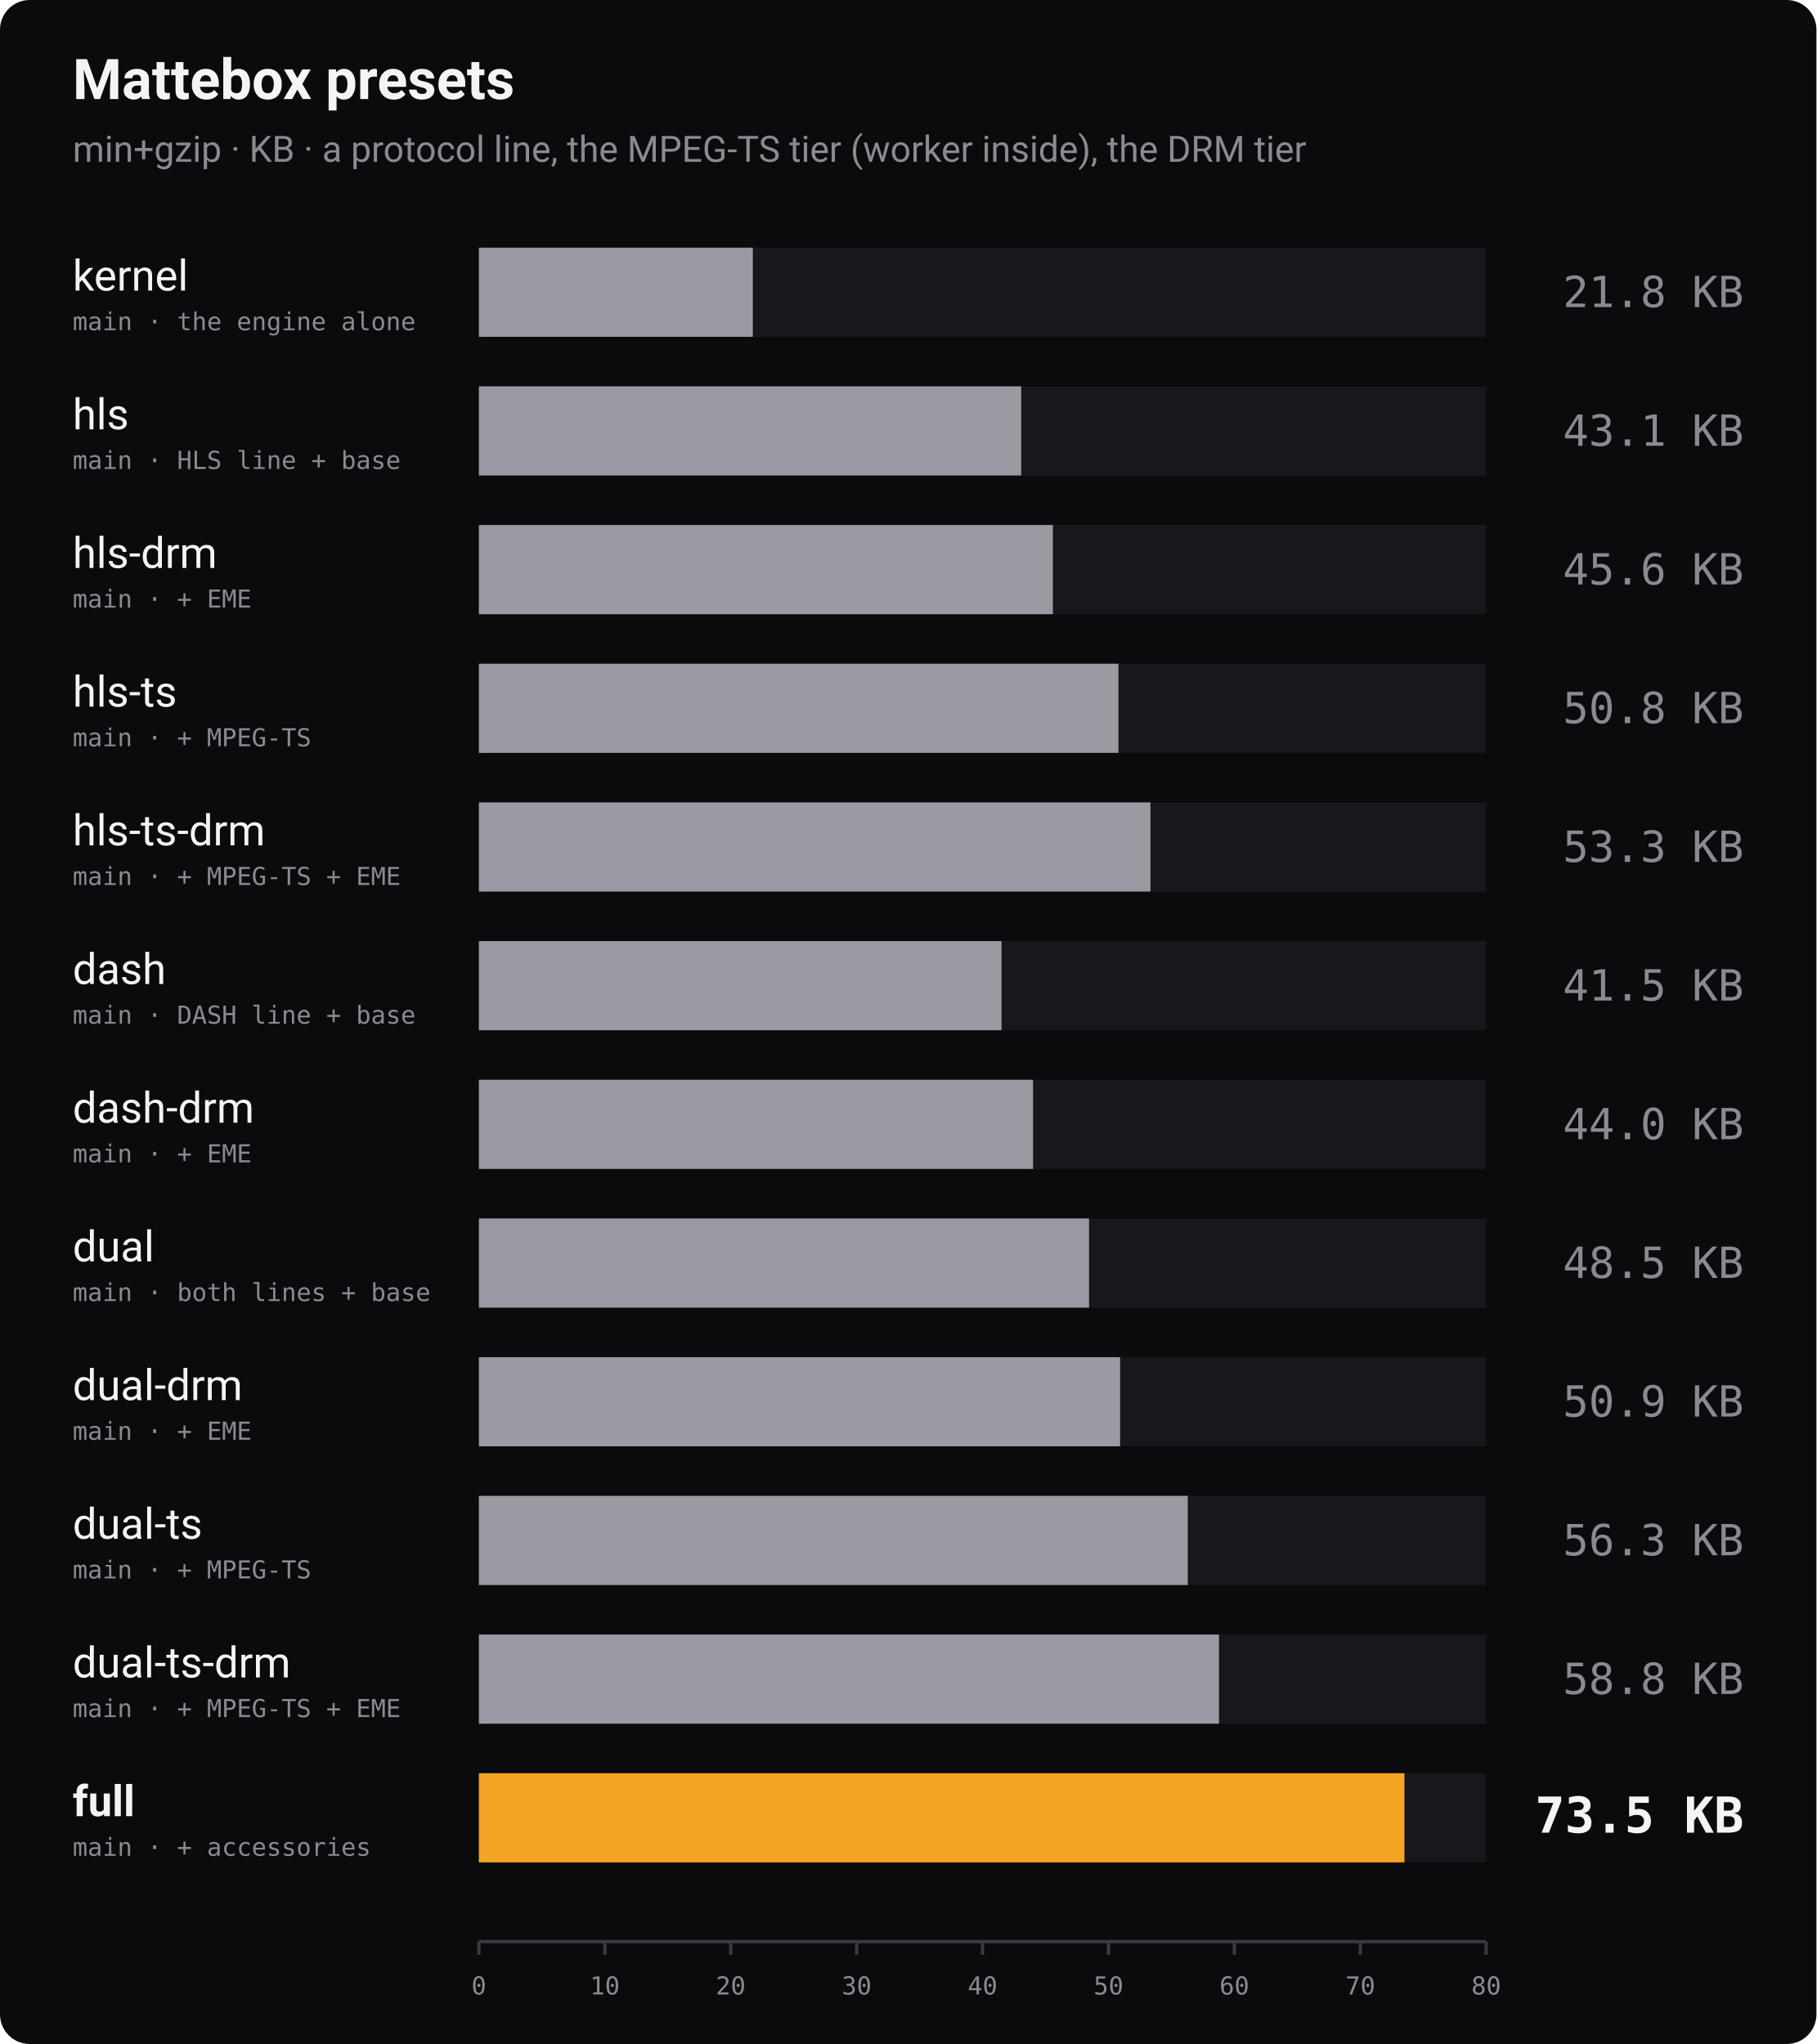
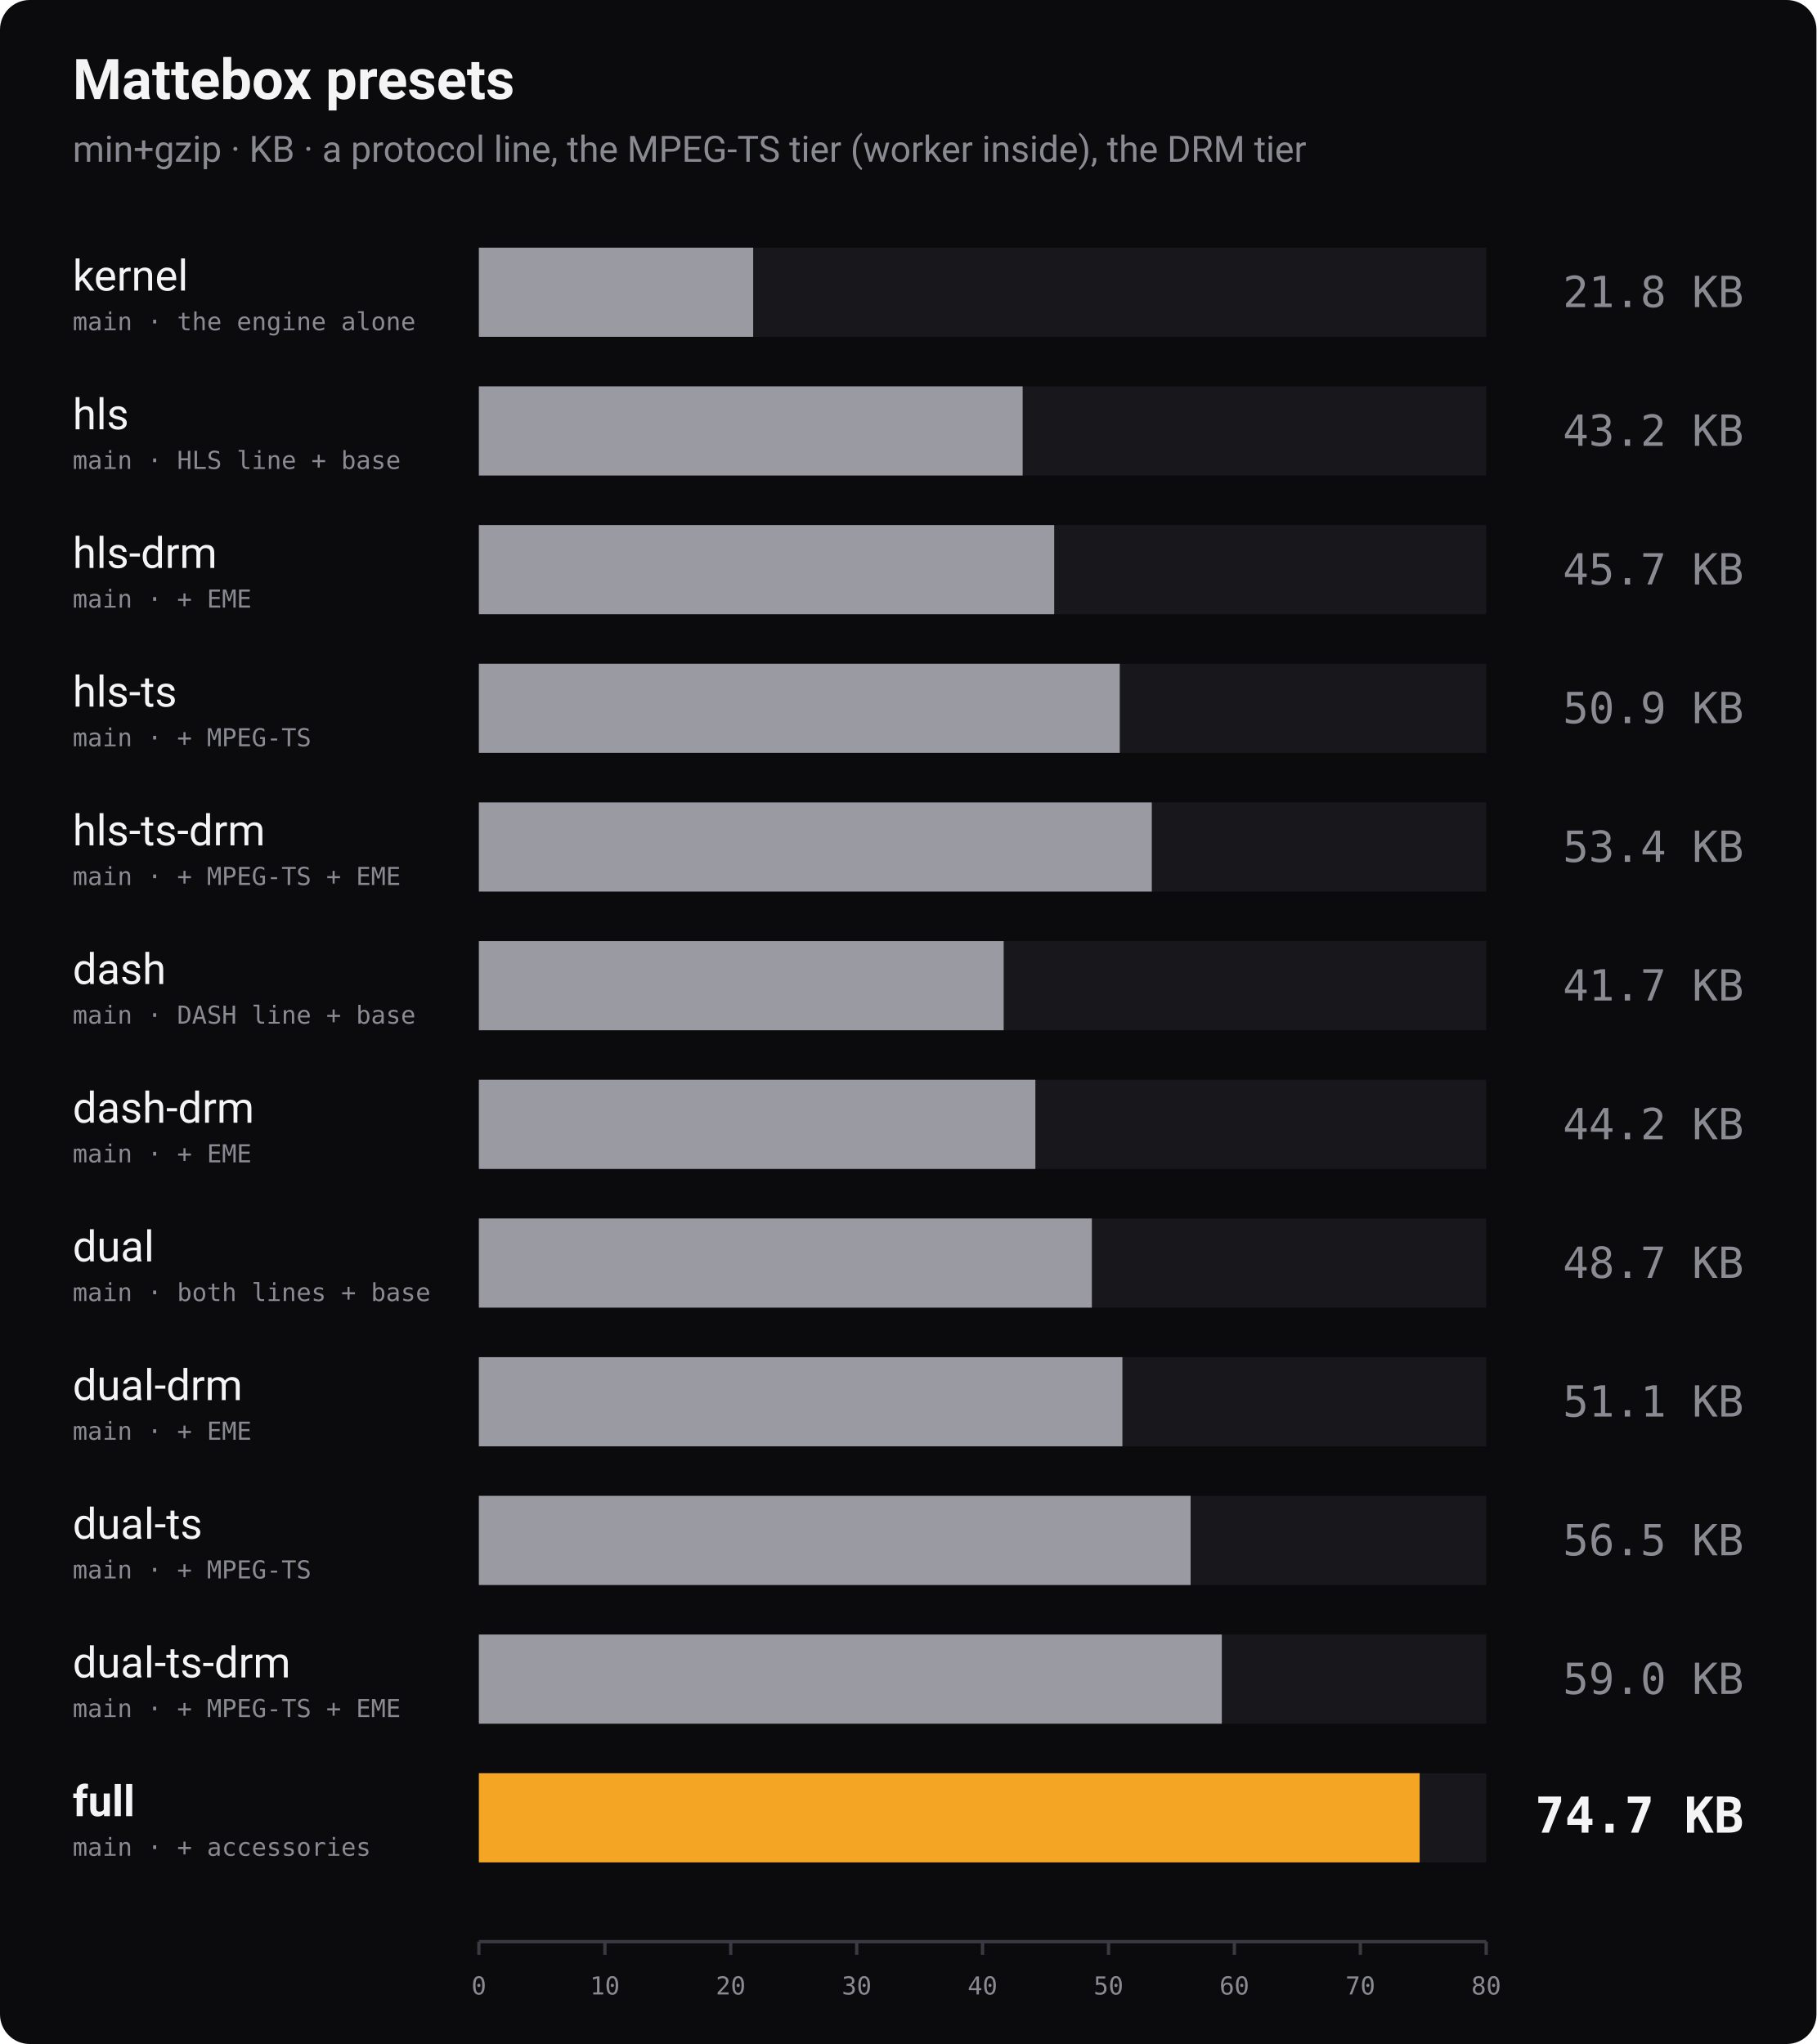
<svg xmlns="http://www.w3.org/2000/svg" width="1100" height="1238" viewBox="0 0 1100 1238" role="img" aria-label="Bundle size of every Mattebox preset, min+gzip">
  <rect width="1100" height="1238" rx="18" fill="#0b0b0d" />
  <text x="44" y="60" font-family="-apple-system, 'Segoe UI', Roboto, Helvetica, Arial, sans-serif" font-size="34" font-weight="700" fill="#f4f4f5">Mattebox presets</text>
  <text x="44" y="98" font-family="-apple-system, 'Segoe UI', Roboto, Helvetica, Arial, sans-serif" font-size="22" fill="#8a8a93">min+gzip · KB · a protocol line, the MPEG-TS tier (worker inside), the DRM tier</text>
  <text x="44" y="176" font-family="-apple-system, 'Segoe UI', Roboto, Helvetica, Arial, sans-serif" font-size="26" font-weight="400" fill="#f4f4f5">kernel</text>
  <text x="44" y="200" font-family="ui-monospace, 'SF Mono', Menlo, Consolas, monospace" font-size="15" fill="#8a8a93">main · the engine alone</text>
  <rect x="290" y="150" width="610" height="54" fill="#18181c" />
-   <rect x="290" y="150" width="165.9" height="54" fill="#9a9aa2" />
+   <rect x="290" y="150" width="166.1" height="54" fill="#9a9aa2" />
  <text x="1056" y="186" text-anchor="end" font-family="ui-monospace, 'SF Mono', Menlo, Consolas, monospace" font-size="26" font-weight="400" fill="#8a8a93">21.8 KB</text>
  <text x="44" y="260" font-family="-apple-system, 'Segoe UI', Roboto, Helvetica, Arial, sans-serif" font-size="26" font-weight="400" fill="#f4f4f5">hls</text>
  <text x="44" y="284" font-family="ui-monospace, 'SF Mono', Menlo, Consolas, monospace" font-size="15" fill="#8a8a93">main · HLS line + base</text>
  <rect x="290" y="234" width="610" height="54" fill="#18181c" />
-   <rect x="290" y="234" width="328.4" height="54" fill="#9a9aa2" />
-   <text x="1056" y="270" text-anchor="end" font-family="ui-monospace, 'SF Mono', Menlo, Consolas, monospace" font-size="26" font-weight="400" fill="#8a8a93">43.1 KB</text>
+   <rect x="290" y="234" width="329.3" height="54" fill="#9a9aa2" />
+   <text x="1056" y="270" text-anchor="end" font-family="ui-monospace, 'SF Mono', Menlo, Consolas, monospace" font-size="26" font-weight="400" fill="#8a8a93">43.2 KB</text>
  <text x="44" y="344" font-family="-apple-system, 'Segoe UI', Roboto, Helvetica, Arial, sans-serif" font-size="26" font-weight="400" fill="#f4f4f5">hls-drm</text>
  <text x="44" y="368" font-family="ui-monospace, 'SF Mono', Menlo, Consolas, monospace" font-size="15" fill="#8a8a93">main · + EME</text>
  <rect x="290" y="318" width="610" height="54" fill="#18181c" />
-   <rect x="290" y="318" width="347.6" height="54" fill="#9a9aa2" />
-   <text x="1056" y="354" text-anchor="end" font-family="ui-monospace, 'SF Mono', Menlo, Consolas, monospace" font-size="26" font-weight="400" fill="#8a8a93">45.6 KB</text>
+   <rect x="290" y="318" width="348.4" height="54" fill="#9a9aa2" />
+   <text x="1056" y="354" text-anchor="end" font-family="ui-monospace, 'SF Mono', Menlo, Consolas, monospace" font-size="26" font-weight="400" fill="#8a8a93">45.7 KB</text>
  <text x="44" y="428" font-family="-apple-system, 'Segoe UI', Roboto, Helvetica, Arial, sans-serif" font-size="26" font-weight="400" fill="#f4f4f5">hls-ts</text>
  <text x="44" y="452" font-family="ui-monospace, 'SF Mono', Menlo, Consolas, monospace" font-size="15" fill="#8a8a93">main · + MPEG-TS</text>
  <rect x="290" y="402" width="610" height="54" fill="#18181c" />
-   <rect x="290" y="402" width="387.3" height="54" fill="#9a9aa2" />
-   <text x="1056" y="438" text-anchor="end" font-family="ui-monospace, 'SF Mono', Menlo, Consolas, monospace" font-size="26" font-weight="400" fill="#8a8a93">50.8 KB</text>
+   <rect x="290" y="402" width="388.1" height="54" fill="#9a9aa2" />
+   <text x="1056" y="438" text-anchor="end" font-family="ui-monospace, 'SF Mono', Menlo, Consolas, monospace" font-size="26" font-weight="400" fill="#8a8a93">50.9 KB</text>
  <text x="44" y="512" font-family="-apple-system, 'Segoe UI', Roboto, Helvetica, Arial, sans-serif" font-size="26" font-weight="400" fill="#f4f4f5">hls-ts-drm</text>
  <text x="44" y="536" font-family="ui-monospace, 'SF Mono', Menlo, Consolas, monospace" font-size="15" fill="#8a8a93">main · + MPEG-TS + EME</text>
  <rect x="290" y="486" width="610" height="54" fill="#18181c" />
-   <rect x="290" y="486" width="406.7" height="54" fill="#9a9aa2" />
-   <text x="1056" y="522" text-anchor="end" font-family="ui-monospace, 'SF Mono', Menlo, Consolas, monospace" font-size="26" font-weight="400" fill="#8a8a93">53.3 KB</text>
+   <rect x="290" y="486" width="407.5" height="54" fill="#9a9aa2" />
+   <text x="1056" y="522" text-anchor="end" font-family="ui-monospace, 'SF Mono', Menlo, Consolas, monospace" font-size="26" font-weight="400" fill="#8a8a93">53.4 KB</text>
  <text x="44" y="596" font-family="-apple-system, 'Segoe UI', Roboto, Helvetica, Arial, sans-serif" font-size="26" font-weight="400" fill="#f4f4f5">dash</text>
  <text x="44" y="620" font-family="ui-monospace, 'SF Mono', Menlo, Consolas, monospace" font-size="15" fill="#8a8a93">main · DASH line + base</text>
  <rect x="290" y="570" width="610" height="54" fill="#18181c" />
-   <rect x="290" y="570" width="316.5" height="54" fill="#9a9aa2" />
-   <text x="1056" y="606" text-anchor="end" font-family="ui-monospace, 'SF Mono', Menlo, Consolas, monospace" font-size="26" font-weight="400" fill="#8a8a93">41.5 KB</text>
+   <rect x="290" y="570" width="317.8" height="54" fill="#9a9aa2" />
+   <text x="1056" y="606" text-anchor="end" font-family="ui-monospace, 'SF Mono', Menlo, Consolas, monospace" font-size="26" font-weight="400" fill="#8a8a93">41.7 KB</text>
  <text x="44" y="680" font-family="-apple-system, 'Segoe UI', Roboto, Helvetica, Arial, sans-serif" font-size="26" font-weight="400" fill="#f4f4f5">dash-drm</text>
  <text x="44" y="704" font-family="ui-monospace, 'SF Mono', Menlo, Consolas, monospace" font-size="15" fill="#8a8a93">main · + EME</text>
  <rect x="290" y="654" width="610" height="54" fill="#18181c" />
-   <rect x="290" y="654" width="335.6" height="54" fill="#9a9aa2" />
-   <text x="1056" y="690" text-anchor="end" font-family="ui-monospace, 'SF Mono', Menlo, Consolas, monospace" font-size="26" font-weight="400" fill="#8a8a93">44.0 KB</text>
+   <rect x="290" y="654" width="337.0" height="54" fill="#9a9aa2" />
+   <text x="1056" y="690" text-anchor="end" font-family="ui-monospace, 'SF Mono', Menlo, Consolas, monospace" font-size="26" font-weight="400" fill="#8a8a93">44.2 KB</text>
  <text x="44" y="764" font-family="-apple-system, 'Segoe UI', Roboto, Helvetica, Arial, sans-serif" font-size="26" font-weight="400" fill="#f4f4f5">dual</text>
  <text x="44" y="788" font-family="ui-monospace, 'SF Mono', Menlo, Consolas, monospace" font-size="15" fill="#8a8a93">main · both lines + base</text>
  <rect x="290" y="738" width="610" height="54" fill="#18181c" />
-   <rect x="290" y="738" width="369.5" height="54" fill="#9a9aa2" />
-   <text x="1056" y="774" text-anchor="end" font-family="ui-monospace, 'SF Mono', Menlo, Consolas, monospace" font-size="26" font-weight="400" fill="#8a8a93">48.5 KB</text>
+   <rect x="290" y="738" width="371.2" height="54" fill="#9a9aa2" />
+   <text x="1056" y="774" text-anchor="end" font-family="ui-monospace, 'SF Mono', Menlo, Consolas, monospace" font-size="26" font-weight="400" fill="#8a8a93">48.7 KB</text>
  <text x="44" y="848" font-family="-apple-system, 'Segoe UI', Roboto, Helvetica, Arial, sans-serif" font-size="26" font-weight="400" fill="#f4f4f5">dual-drm</text>
  <text x="44" y="872" font-family="ui-monospace, 'SF Mono', Menlo, Consolas, monospace" font-size="15" fill="#8a8a93">main · + EME</text>
  <rect x="290" y="822" width="610" height="54" fill="#18181c" />
-   <rect x="290" y="822" width="388.3" height="54" fill="#9a9aa2" />
-   <text x="1056" y="858" text-anchor="end" font-family="ui-monospace, 'SF Mono', Menlo, Consolas, monospace" font-size="26" font-weight="400" fill="#8a8a93">50.9 KB</text>
+   <rect x="290" y="822" width="389.7" height="54" fill="#9a9aa2" />
+   <text x="1056" y="858" text-anchor="end" font-family="ui-monospace, 'SF Mono', Menlo, Consolas, monospace" font-size="26" font-weight="400" fill="#8a8a93">51.1 KB</text>
  <text x="44" y="932" font-family="-apple-system, 'Segoe UI', Roboto, Helvetica, Arial, sans-serif" font-size="26" font-weight="400" fill="#f4f4f5">dual-ts</text>
  <text x="44" y="956" font-family="ui-monospace, 'SF Mono', Menlo, Consolas, monospace" font-size="15" fill="#8a8a93">main · + MPEG-TS</text>
  <rect x="290" y="906" width="610" height="54" fill="#18181c" />
-   <rect x="290" y="906" width="429.3" height="54" fill="#9a9aa2" />
-   <text x="1056" y="942" text-anchor="end" font-family="ui-monospace, 'SF Mono', Menlo, Consolas, monospace" font-size="26" font-weight="400" fill="#8a8a93">56.3 KB</text>
+   <rect x="290" y="906" width="431.0" height="54" fill="#9a9aa2" />
+   <text x="1056" y="942" text-anchor="end" font-family="ui-monospace, 'SF Mono', Menlo, Consolas, monospace" font-size="26" font-weight="400" fill="#8a8a93">56.5 KB</text>
  <text x="44" y="1016" font-family="-apple-system, 'Segoe UI', Roboto, Helvetica, Arial, sans-serif" font-size="26" font-weight="400" fill="#f4f4f5">dual-ts-drm</text>
  <text x="44" y="1040" font-family="ui-monospace, 'SF Mono', Menlo, Consolas, monospace" font-size="15" fill="#8a8a93">main · + MPEG-TS + EME</text>
  <rect x="290" y="990" width="610" height="54" fill="#18181c" />
-   <rect x="290" y="990" width="448.2" height="54" fill="#9a9aa2" />
-   <text x="1056" y="1026" text-anchor="end" font-family="ui-monospace, 'SF Mono', Menlo, Consolas, monospace" font-size="26" font-weight="400" fill="#8a8a93">58.8 KB</text>
+   <rect x="290" y="990" width="449.9" height="54" fill="#9a9aa2" />
+   <text x="1056" y="1026" text-anchor="end" font-family="ui-monospace, 'SF Mono', Menlo, Consolas, monospace" font-size="26" font-weight="400" fill="#8a8a93">59.0 KB</text>
  <text x="44" y="1100" font-family="-apple-system, 'Segoe UI', Roboto, Helvetica, Arial, sans-serif" font-size="26" font-weight="700" fill="#f4f4f5">full</text>
  <text x="44" y="1124" font-family="ui-monospace, 'SF Mono', Menlo, Consolas, monospace" font-size="15" fill="#8a8a93">main · + accessories</text>
  <rect x="290" y="1074" width="610" height="54" fill="#18181c" />
-   <rect x="290" y="1074" width="560.5" height="54" fill="#f5a524" />
-   <text x="1056" y="1110" text-anchor="end" font-family="ui-monospace, 'SF Mono', Menlo, Consolas, monospace" font-size="30" font-weight="700" fill="#f4f4f5">73.5 KB</text>
+   <rect x="290" y="1074" width="569.7" height="54" fill="#f5a524" />
+   <text x="1056" y="1110" text-anchor="end" font-family="ui-monospace, 'SF Mono', Menlo, Consolas, monospace" font-size="30" font-weight="700" fill="#f4f4f5">74.7 KB</text>
  <line x1="290" y1="1176" x2="900" y2="1176" stroke="#3a3a42" stroke-width="2" />
  <line x1="290.0" y1="1176" x2="290.0" y2="1184" stroke="#3a3a42" stroke-width="2" />
  <text x="290.0" y="1208" text-anchor="middle" font-family="ui-monospace, 'SF Mono', Menlo, Consolas, monospace" font-size="15" fill="#8a8a93">0</text>
  <line x1="366.3" y1="1176" x2="366.3" y2="1184" stroke="#3a3a42" stroke-width="2" />
  <text x="366.3" y="1208" text-anchor="middle" font-family="ui-monospace, 'SF Mono', Menlo, Consolas, monospace" font-size="15" fill="#8a8a93">10</text>
  <line x1="442.5" y1="1176" x2="442.5" y2="1184" stroke="#3a3a42" stroke-width="2" />
  <text x="442.5" y="1208" text-anchor="middle" font-family="ui-monospace, 'SF Mono', Menlo, Consolas, monospace" font-size="15" fill="#8a8a93">20</text>
  <line x1="518.8" y1="1176" x2="518.8" y2="1184" stroke="#3a3a42" stroke-width="2" />
  <text x="518.8" y="1208" text-anchor="middle" font-family="ui-monospace, 'SF Mono', Menlo, Consolas, monospace" font-size="15" fill="#8a8a93">30</text>
  <line x1="595.0" y1="1176" x2="595.0" y2="1184" stroke="#3a3a42" stroke-width="2" />
  <text x="595.0" y="1208" text-anchor="middle" font-family="ui-monospace, 'SF Mono', Menlo, Consolas, monospace" font-size="15" fill="#8a8a93">40</text>
  <line x1="671.3" y1="1176" x2="671.3" y2="1184" stroke="#3a3a42" stroke-width="2" />
  <text x="671.3" y="1208" text-anchor="middle" font-family="ui-monospace, 'SF Mono', Menlo, Consolas, monospace" font-size="15" fill="#8a8a93">50</text>
  <line x1="747.5" y1="1176" x2="747.5" y2="1184" stroke="#3a3a42" stroke-width="2" />
  <text x="747.5" y="1208" text-anchor="middle" font-family="ui-monospace, 'SF Mono', Menlo, Consolas, monospace" font-size="15" fill="#8a8a93">60</text>
  <line x1="823.8" y1="1176" x2="823.8" y2="1184" stroke="#3a3a42" stroke-width="2" />
  <text x="823.8" y="1208" text-anchor="middle" font-family="ui-monospace, 'SF Mono', Menlo, Consolas, monospace" font-size="15" fill="#8a8a93">70</text>
  <line x1="900.0" y1="1176" x2="900.0" y2="1184" stroke="#3a3a42" stroke-width="2" />
  <text x="900.0" y="1208" text-anchor="middle" font-family="ui-monospace, 'SF Mono', Menlo, Consolas, monospace" font-size="15" fill="#8a8a93">80</text>
</svg>
